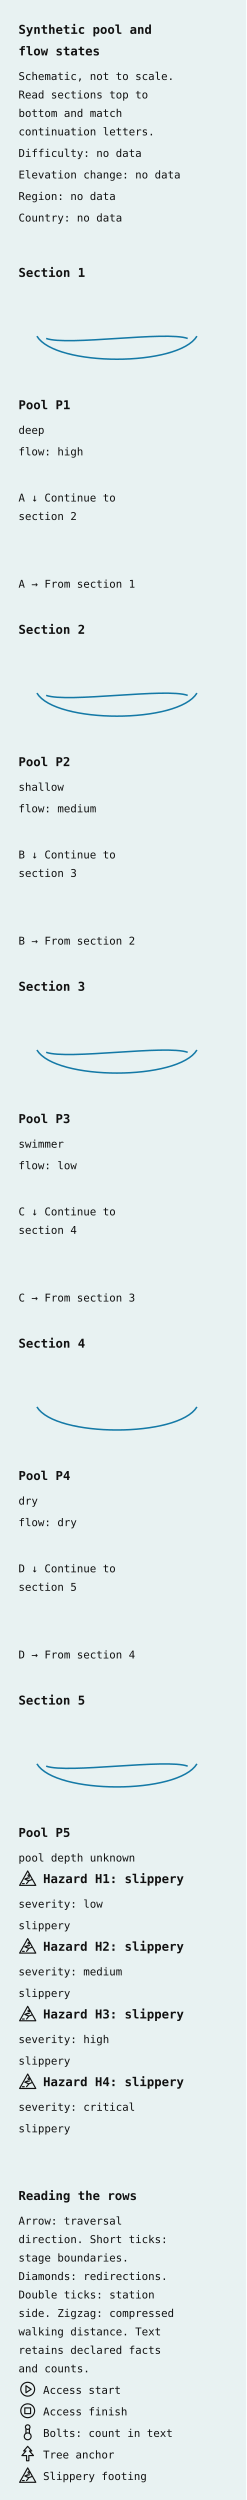
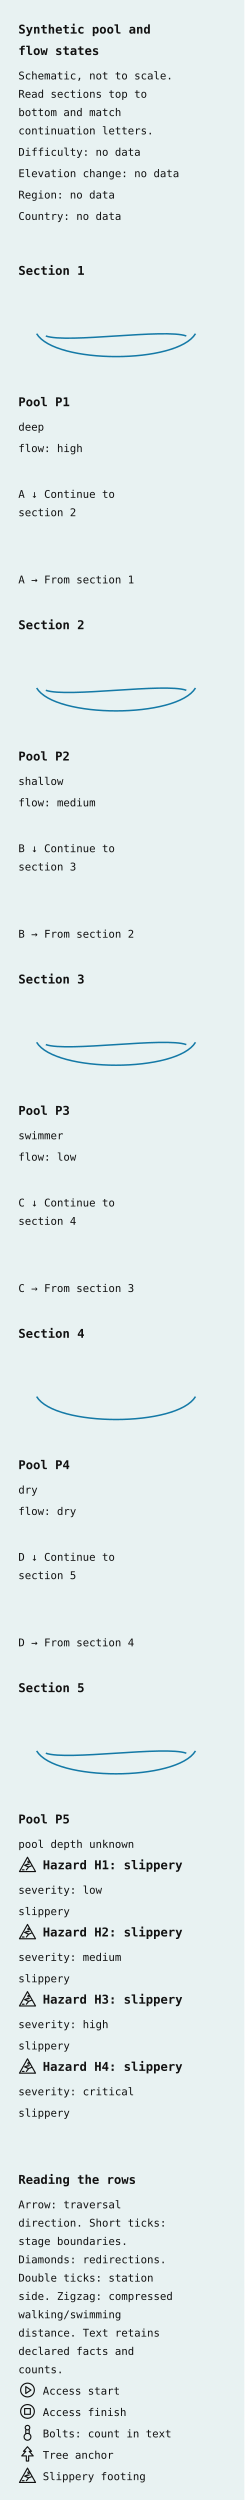
- <svg xmlns="http://www.w3.org/2000/svg" role="img" lang="en" xml:lang="en" aria-labelledby="pools-light-title" aria-describedby="pools-light-description" viewBox="0 0 320 3250" width="320" height="3250" style="max-width: none; min-width: 320px; height: auto;" data-vrl-flow="rows">
+ <svg xmlns="http://www.w3.org/2000/svg" role="img" lang="en" xml:lang="en" aria-labelledby="pools-light-title" aria-describedby="pools-light-description" viewBox="0 0 320 3274" width="320" height="3274" style="max-width: none; min-width: 320px; height: auto;" data-vrl-flow="rows">
  <defs>
    <marker id="pools-light-arrow" markerWidth="8" markerHeight="8" refX="6" refY="3" orient="auto" markerUnits="strokeWidth">
      <path d="M0,0 L0,6 L7,3 z" fill="#111111" />
    </marker>
  </defs>
-   <rect x="0" y="0" width="320" height="3250" fill="#e8f2f2" />
+   <rect x="0" y="0" width="320" height="3274" fill="#e8f2f2" />
  <text x="24" y="44" font-family="ui-monospace, monospace" font-size="16" font-weight="700" fill="#111111" xml:space="preserve">Synthetic pool and </text>
  <text x="24" y="72" font-family="ui-monospace, monospace" font-size="16" font-weight="700" fill="#111111" xml:space="preserve">flow states</text>
  <text x="24" y="104" font-family="ui-monospace, monospace" font-size="14" font-weight="400" fill="#111111" xml:space="preserve">Schematic, not to scale. </text>
  <text x="24" y="128" font-family="ui-monospace, monospace" font-size="14" font-weight="400" fill="#111111" xml:space="preserve">Read sections top to </text>
  <text x="24" y="152" font-family="ui-monospace, monospace" font-size="14" font-weight="400" fill="#111111" xml:space="preserve">bottom and match </text>
  <text x="24" y="176" font-family="ui-monospace, monospace" font-size="14" font-weight="400" fill="#111111" xml:space="preserve">continuation letters.</text>
  <text x="24" y="204" font-family="ui-monospace, monospace" font-size="14" font-weight="400" fill="#111111" xml:space="preserve">Difficulty: no data</text>
  <text x="24" y="232" font-family="ui-monospace, monospace" font-size="14" font-weight="400" fill="#111111" xml:space="preserve">Elevation change: no data</text>
  <text x="24" y="260" font-family="ui-monospace, monospace" font-size="14" font-weight="400" fill="#111111" xml:space="preserve">Region: no data</text>
  <text x="24" y="288" font-family="ui-monospace, monospace" font-size="14" font-weight="400" fill="#111111" xml:space="preserve">Country: no data</text>
  <g class="vrl-row" data-section="1" data-elements="0">
    <text x="24" y="360" font-family="ui-monospace, monospace" font-size="16" font-weight="700" fill="#111111" xml:space="preserve">Section 1</text>
    <path class="vrl-row-pool" d="M 48 437 C 72 477 232 477 256 437" fill="none" fill-opacity="0.4" stroke="#1479a6" stroke-width="2" />
    <path class="vrl-row-water" d="M 60 440 C 88 450 216 430 244 440" fill="none" fill-opacity="0.4" stroke="#1479a6" stroke-width="2" />
    <text x="24" y="532" font-family="ui-monospace, monospace" font-size="16" font-weight="700" fill="#111111" xml:space="preserve" data-element="0">Pool P1</text>
    <text x="24" y="564" font-family="ui-monospace, monospace" font-size="14" font-weight="400" fill="#111111" xml:space="preserve" data-element="0">deep</text>
    <text x="24" y="592" font-family="ui-monospace, monospace" font-size="14" font-weight="400" fill="#111111" xml:space="preserve" data-element="0">flow: high</text>
    <g class="vrl-continuation" data-code="A" data-role="out" data-section="2">
      <text x="24" y="652" font-family="ui-monospace, monospace" font-size="14" font-weight="400" fill="#111111" xml:space="preserve">A ↓ Continue to </text>
      <text x="24" y="676" font-family="ui-monospace, monospace" font-size="14" font-weight="400" fill="#111111" xml:space="preserve">section 2</text>
    </g>
  </g>
  <g class="vrl-row" data-section="2" data-elements="1">
    <g class="vrl-continuation" data-code="A" data-role="in" data-section="1">
      <text x="24" y="764" font-family="ui-monospace, monospace" font-size="14" font-weight="400" fill="#111111" xml:space="preserve">A → From section 1</text>
    </g>
    <text x="24" y="824" font-family="ui-monospace, monospace" font-size="16" font-weight="700" fill="#111111" xml:space="preserve">Section 2</text>
    <path class="vrl-row-pool" d="M 48 901 C 72 941 232 941 256 901" fill="none" fill-opacity="0.4" stroke="#1479a6" stroke-width="2" />
    <path class="vrl-row-water" d="M 60 904 C 88 914 216 894 244 904" fill="none" fill-opacity="0.4" stroke="#1479a6" stroke-width="2" />
    <text x="24" y="996" font-family="ui-monospace, monospace" font-size="16" font-weight="700" fill="#111111" xml:space="preserve" data-element="1">Pool P2</text>
    <text x="24" y="1028" font-family="ui-monospace, monospace" font-size="14" font-weight="400" fill="#111111" xml:space="preserve" data-element="1">shallow</text>
    <text x="24" y="1056" font-family="ui-monospace, monospace" font-size="14" font-weight="400" fill="#111111" xml:space="preserve" data-element="1">flow: medium</text>
    <g class="vrl-continuation" data-code="B" data-role="out" data-section="3">
      <text x="24" y="1116" font-family="ui-monospace, monospace" font-size="14" font-weight="400" fill="#111111" xml:space="preserve">B ↓ Continue to </text>
      <text x="24" y="1140" font-family="ui-monospace, monospace" font-size="14" font-weight="400" fill="#111111" xml:space="preserve">section 3</text>
    </g>
  </g>
  <g class="vrl-row" data-section="3" data-elements="2">
    <g class="vrl-continuation" data-code="B" data-role="in" data-section="2">
      <text x="24" y="1228" font-family="ui-monospace, monospace" font-size="14" font-weight="400" fill="#111111" xml:space="preserve">B → From section 2</text>
    </g>
    <text x="24" y="1288" font-family="ui-monospace, monospace" font-size="16" font-weight="700" fill="#111111" xml:space="preserve">Section 3</text>
    <path class="vrl-row-pool" d="M 48 1365 C 72 1405 232 1405 256 1365" fill="none" fill-opacity="0.4" stroke="#1479a6" stroke-width="2" />
    <path class="vrl-row-water" d="M 60 1368 C 88 1378 216 1358 244 1368" fill="none" fill-opacity="0.4" stroke="#1479a6" stroke-width="2" />
    <text x="24" y="1460" font-family="ui-monospace, monospace" font-size="16" font-weight="700" fill="#111111" xml:space="preserve" data-element="2">Pool P3</text>
    <text x="24" y="1492" font-family="ui-monospace, monospace" font-size="14" font-weight="400" fill="#111111" xml:space="preserve" data-element="2">swimmer</text>
    <text x="24" y="1520" font-family="ui-monospace, monospace" font-size="14" font-weight="400" fill="#111111" xml:space="preserve" data-element="2">flow: low</text>
    <g class="vrl-continuation" data-code="C" data-role="out" data-section="4">
      <text x="24" y="1580" font-family="ui-monospace, monospace" font-size="14" font-weight="400" fill="#111111" xml:space="preserve">C ↓ Continue to </text>
      <text x="24" y="1604" font-family="ui-monospace, monospace" font-size="14" font-weight="400" fill="#111111" xml:space="preserve">section 4</text>
    </g>
  </g>
  <g class="vrl-row" data-section="4" data-elements="3">
    <g class="vrl-continuation" data-code="C" data-role="in" data-section="3">
      <text x="24" y="1692" font-family="ui-monospace, monospace" font-size="14" font-weight="400" fill="#111111" xml:space="preserve">C → From section 3</text>
    </g>
    <text x="24" y="1752" font-family="ui-monospace, monospace" font-size="16" font-weight="700" fill="#111111" xml:space="preserve">Section 4</text>
    <path class="vrl-row-pool" d="M 48 1829 C 72 1869 232 1869 256 1829" fill="none" fill-opacity="0.4" stroke="#1479a6" stroke-width="2" />
    <text x="24" y="1924" font-family="ui-monospace, monospace" font-size="16" font-weight="700" fill="#111111" xml:space="preserve" data-element="3">Pool P4</text>
    <text x="24" y="1956" font-family="ui-monospace, monospace" font-size="14" font-weight="400" fill="#111111" xml:space="preserve" data-element="3">dry</text>
    <text x="24" y="1984" font-family="ui-monospace, monospace" font-size="14" font-weight="400" fill="#111111" xml:space="preserve" data-element="3">flow: dry</text>
    <g class="vrl-continuation" data-code="D" data-role="out" data-section="5">
      <text x="24" y="2044" font-family="ui-monospace, monospace" font-size="14" font-weight="400" fill="#111111" xml:space="preserve">D ↓ Continue to </text>
      <text x="24" y="2068" font-family="ui-monospace, monospace" font-size="14" font-weight="400" fill="#111111" xml:space="preserve">section 5</text>
    </g>
  </g>
  <g class="vrl-row" data-section="5" data-elements="4,5,6,7,8">
    <g class="vrl-continuation" data-code="D" data-role="in" data-section="4">
      <text x="24" y="2156" font-family="ui-monospace, monospace" font-size="14" font-weight="400" fill="#111111" xml:space="preserve">D → From section 4</text>
    </g>
    <text x="24" y="2216" font-family="ui-monospace, monospace" font-size="16" font-weight="700" fill="#111111" xml:space="preserve">Section 5</text>
    <path class="vrl-row-pool" d="M 48 2293 C 72 2333 232 2333 256 2293" fill="none" fill-opacity="0.4" stroke="#1479a6" stroke-width="2" />
    <path class="vrl-row-water" d="M 60 2296 C 88 2306 216 2286 244 2296" fill="none" fill-opacity="0.4" stroke="#1479a6" stroke-width="2" />
    <text x="24" y="2388" font-family="ui-monospace, monospace" font-size="16" font-weight="700" fill="#111111" xml:space="preserve" data-element="4">Pool P5</text>
    <text x="24" y="2420" font-family="ui-monospace, monospace" font-size="14" font-weight="400" fill="#111111" xml:space="preserve" data-element="4">pool depth unknown</text>
    <text x="56" y="2448" font-family="ui-monospace, monospace" font-size="16" font-weight="700" fill="#111111" xml:space="preserve" data-element="5">Hazard H1: slippery</text>
    <text x="24" y="2480" font-family="ui-monospace, monospace" font-size="14" font-weight="400" fill="#111111" xml:space="preserve" data-element="5">severity: low</text>
    <text x="24" y="2508" font-family="ui-monospace, monospace" font-size="14" font-weight="400" fill="#111111" xml:space="preserve" data-element="5">slippery</text>
    <text x="56" y="2536" font-family="ui-monospace, monospace" font-size="16" font-weight="700" fill="#111111" xml:space="preserve" data-element="6">Hazard H2: slippery</text>
    <text x="24" y="2568" font-family="ui-monospace, monospace" font-size="14" font-weight="400" fill="#111111" xml:space="preserve" data-element="6">severity: medium</text>
    <text x="24" y="2596" font-family="ui-monospace, monospace" font-size="14" font-weight="400" fill="#111111" xml:space="preserve" data-element="6">slippery</text>
    <text x="56" y="2624" font-family="ui-monospace, monospace" font-size="16" font-weight="700" fill="#111111" xml:space="preserve" data-element="7">Hazard H3: slippery</text>
    <text x="24" y="2656" font-family="ui-monospace, monospace" font-size="14" font-weight="400" fill="#111111" xml:space="preserve" data-element="7">severity: high</text>
    <text x="24" y="2684" font-family="ui-monospace, monospace" font-size="14" font-weight="400" fill="#111111" xml:space="preserve" data-element="7">slippery</text>
    <text x="56" y="2712" font-family="ui-monospace, monospace" font-size="16" font-weight="700" fill="#111111" xml:space="preserve" data-element="8">Hazard H4: slippery</text>
    <text x="24" y="2744" font-family="ui-monospace, monospace" font-size="14" font-weight="400" fill="#111111" xml:space="preserve" data-element="8">severity: critical</text>
    <text x="24" y="2772" font-family="ui-monospace, monospace" font-size="14" font-weight="400" fill="#111111" xml:space="preserve" data-element="8">slippery</text>
    <g class="vrl-annotation-icon" data-vrl-icon="slippery" aria-hidden="true" focusable="false" transform="translate(24 2430) scale(0.75)" color="#111111">
      <g fill="none" stroke="currentColor" stroke-width="2" stroke-linecap="round" stroke-linejoin="round">
        <path d="M 16 3 30 28 H 2 Z" />
        <path d="M 16.5 11 a 1.5 1.5 0 1 0 3 0 a 1.5 1.5 0 1 0 -3 0" />
        <path d="M 16 15 l -5 2 7 3 5 -2 M 18 20 l -4 5 M 14 16 l 5 -1 M 7 25 h 3" />
      </g>
    </g>
    <g class="vrl-annotation-icon" data-vrl-icon="slippery" aria-hidden="true" focusable="false" transform="translate(24 2518) scale(0.75)" color="#111111">
      <g fill="none" stroke="currentColor" stroke-width="2" stroke-linecap="round" stroke-linejoin="round">
        <path d="M 16 3 30 28 H 2 Z" />
        <path d="M 16.5 11 a 1.5 1.5 0 1 0 3 0 a 1.5 1.5 0 1 0 -3 0" />
        <path d="M 16 15 l -5 2 7 3 5 -2 M 18 20 l -4 5 M 14 16 l 5 -1 M 7 25 h 3" />
      </g>
    </g>
    <g class="vrl-annotation-icon" data-vrl-icon="slippery" aria-hidden="true" focusable="false" transform="translate(24 2606) scale(0.75)" color="#111111">
      <g fill="none" stroke="currentColor" stroke-width="2" stroke-linecap="round" stroke-linejoin="round">
        <path d="M 16 3 30 28 H 2 Z" />
        <path d="M 16.5 11 a 1.5 1.5 0 1 0 3 0 a 1.5 1.5 0 1 0 -3 0" />
        <path d="M 16 15 l -5 2 7 3 5 -2 M 18 20 l -4 5 M 14 16 l 5 -1 M 7 25 h 3" />
      </g>
    </g>
    <g class="vrl-annotation-icon" data-vrl-icon="slippery" aria-hidden="true" focusable="false" transform="translate(24 2694) scale(0.75)" color="#111111">
      <g fill="none" stroke="currentColor" stroke-width="2" stroke-linecap="round" stroke-linejoin="round">
        <path d="M 16 3 30 28 H 2 Z" />
        <path d="M 16.5 11 a 1.5 1.5 0 1 0 3 0 a 1.5 1.5 0 1 0 -3 0" />
        <path d="M 16 15 l -5 2 7 3 5 -2 M 18 20 l -4 5 M 14 16 l 5 -1 M 7 25 h 3" />
      </g>
    </g>
  </g>
  <text x="24" y="2860" font-family="ui-monospace, monospace" font-size="16" font-weight="700" fill="#111111" xml:space="preserve">Reading the rows</text>
  <text x="24" y="2892" font-family="ui-monospace, monospace" font-size="14" font-weight="400" fill="#111111" xml:space="preserve">Arrow: traversal </text>
  <text x="24" y="2916" font-family="ui-monospace, monospace" font-size="14" font-weight="400" fill="#111111" xml:space="preserve">direction. Short ticks: </text>
  <text x="24" y="2940" font-family="ui-monospace, monospace" font-size="14" font-weight="400" fill="#111111" xml:space="preserve">stage boundaries. </text>
  <text x="24" y="2964" font-family="ui-monospace, monospace" font-size="14" font-weight="400" fill="#111111" xml:space="preserve">Diamonds: redirections. </text>
  <text x="24" y="2988" font-family="ui-monospace, monospace" font-size="14" font-weight="400" fill="#111111" xml:space="preserve">Double ticks: station </text>
  <text x="24" y="3012" font-family="ui-monospace, monospace" font-size="14" font-weight="400" fill="#111111" xml:space="preserve">side. Zigzag: compressed </text>
-   <text x="24" y="3036" font-family="ui-monospace, monospace" font-size="14" font-weight="400" fill="#111111" xml:space="preserve">walking distance. Text </text>
-   <text x="24" y="3060" font-family="ui-monospace, monospace" font-size="14" font-weight="400" fill="#111111" xml:space="preserve">retains declared facts </text>
-   <text x="24" y="3084" font-family="ui-monospace, monospace" font-size="14" font-weight="400" fill="#111111" xml:space="preserve">and counts.</text>
-   <text x="56" y="3112" font-family="ui-monospace, monospace" font-size="14" font-weight="400" fill="#111111" xml:space="preserve">Access start</text>
-   <text x="56" y="3140" font-family="ui-monospace, monospace" font-size="14" font-weight="400" fill="#111111" xml:space="preserve">Access finish</text>
-   <text x="56" y="3168" font-family="ui-monospace, monospace" font-size="14" font-weight="400" fill="#111111" xml:space="preserve">Bolts: count in text</text>
-   <text x="56" y="3196" font-family="ui-monospace, monospace" font-size="14" font-weight="400" fill="#111111" xml:space="preserve">Tree anchor</text>
-   <text x="56" y="3224" font-family="ui-monospace, monospace" font-size="14" font-weight="400" fill="#111111" xml:space="preserve">Slippery footing</text>
-   <g class="vrl-annotation-icon" data-vrl-icon="start" aria-hidden="true" focusable="false" transform="translate(24 3094) scale(0.75)" color="#111111">
+   <text x="24" y="3036" font-family="ui-monospace, monospace" font-size="14" font-weight="400" fill="#111111" xml:space="preserve">walking/swimming </text>
+   <text x="24" y="3060" font-family="ui-monospace, monospace" font-size="14" font-weight="400" fill="#111111" xml:space="preserve">distance. Text retains </text>
+   <text x="24" y="3084" font-family="ui-monospace, monospace" font-size="14" font-weight="400" fill="#111111" xml:space="preserve">declared facts and </text>
+   <text x="24" y="3108" font-family="ui-monospace, monospace" font-size="14" font-weight="400" fill="#111111" xml:space="preserve">counts.</text>
+   <text x="56" y="3136" font-family="ui-monospace, monospace" font-size="14" font-weight="400" fill="#111111" xml:space="preserve">Access start</text>
+   <text x="56" y="3164" font-family="ui-monospace, monospace" font-size="14" font-weight="400" fill="#111111" xml:space="preserve">Access finish</text>
+   <text x="56" y="3192" font-family="ui-monospace, monospace" font-size="14" font-weight="400" fill="#111111" xml:space="preserve">Bolts: count in text</text>
+   <text x="56" y="3220" font-family="ui-monospace, monospace" font-size="14" font-weight="400" fill="#111111" xml:space="preserve">Tree anchor</text>
+   <text x="56" y="3248" font-family="ui-monospace, monospace" font-size="14" font-weight="400" fill="#111111" xml:space="preserve">Slippery footing</text>
+   <g class="vrl-annotation-icon" data-vrl-icon="start" aria-hidden="true" focusable="false" transform="translate(24 3118) scale(0.75)" color="#111111">
    <g fill="none" stroke="currentColor" stroke-width="2" stroke-linecap="round" stroke-linejoin="round">
      <path d="M 4 16 a 12 12 0 1 0 24 0 a 12 12 0 1 0 -24 0" />
      <path d="M 13 10 22 16 13 22 Z" />
    </g>
  </g>
-   <g class="vrl-annotation-icon" data-vrl-icon="finish" aria-hidden="true" focusable="false" transform="translate(24 3122) scale(0.75)" color="#111111">
+   <g class="vrl-annotation-icon" data-vrl-icon="finish" aria-hidden="true" focusable="false" transform="translate(24 3146) scale(0.75)" color="#111111">
    <g fill="none" stroke="currentColor" stroke-width="2" stroke-linecap="round" stroke-linejoin="round">
      <path d="M 4 16 a 12 12 0 1 0 24 0 a 12 12 0 1 0 -24 0" />
      <path d="M 11 11 h 10 v 10 H 11 Z" />
    </g>
  </g>
-   <g class="vrl-annotation-icon" data-vrl-icon="bolt" aria-hidden="true" focusable="false" transform="translate(24 3150) scale(0.75)" color="#111111">
+   <g class="vrl-annotation-icon" data-vrl-icon="bolt" aria-hidden="true" focusable="false" transform="translate(24 3174) scale(0.75)" color="#111111">
    <g fill="none" stroke="currentColor" stroke-width="2" stroke-linecap="round" stroke-linejoin="round">
      <path d="M 12 7 a 4 4 0 1 0 8 0 a 4 4 0 1 0 -8 0" />
      <path d="M 10 23 a 6 6 0 1 0 12 0 a 6 6 0 1 0 -12 0" />
      <path d="M 13 11 v 6 M 19 11 v 6" />
    </g>
  </g>
-   <g class="vrl-annotation-icon" data-vrl-icon="tree" aria-hidden="true" focusable="false" transform="translate(24 3178) scale(0.75)" color="#111111">
+   <g class="vrl-annotation-icon" data-vrl-icon="tree" aria-hidden="true" focusable="false" transform="translate(24 3202) scale(0.75)" color="#111111">
    <g fill="none" stroke="currentColor" stroke-width="2" stroke-linecap="round" stroke-linejoin="round">
      <path d="M 16 3 9 11 h 4 l -7 8 h 8 v 9 h 4 v -9 h 8 l -7 -8 h 4 Z" />
    </g>
  </g>
-   <g class="vrl-annotation-icon" data-vrl-icon="slippery" aria-hidden="true" focusable="false" transform="translate(24 3206) scale(0.75)" color="#111111">
+   <g class="vrl-annotation-icon" data-vrl-icon="slippery" aria-hidden="true" focusable="false" transform="translate(24 3230) scale(0.75)" color="#111111">
    <g fill="none" stroke="currentColor" stroke-width="2" stroke-linecap="round" stroke-linejoin="round">
      <path d="M 16 3 30 28 H 2 Z" />
      <path d="M 16.5 11 a 1.5 1.5 0 1 0 3 0 a 1.5 1.5 0 1 0 -3 0" />
      <path d="M 16 15 l -5 2 7 3 5 -2 M 18 20 l -4 5 M 14 16 l 5 -1 M 7 25 h 3" />
    </g>
  </g>
</svg>
